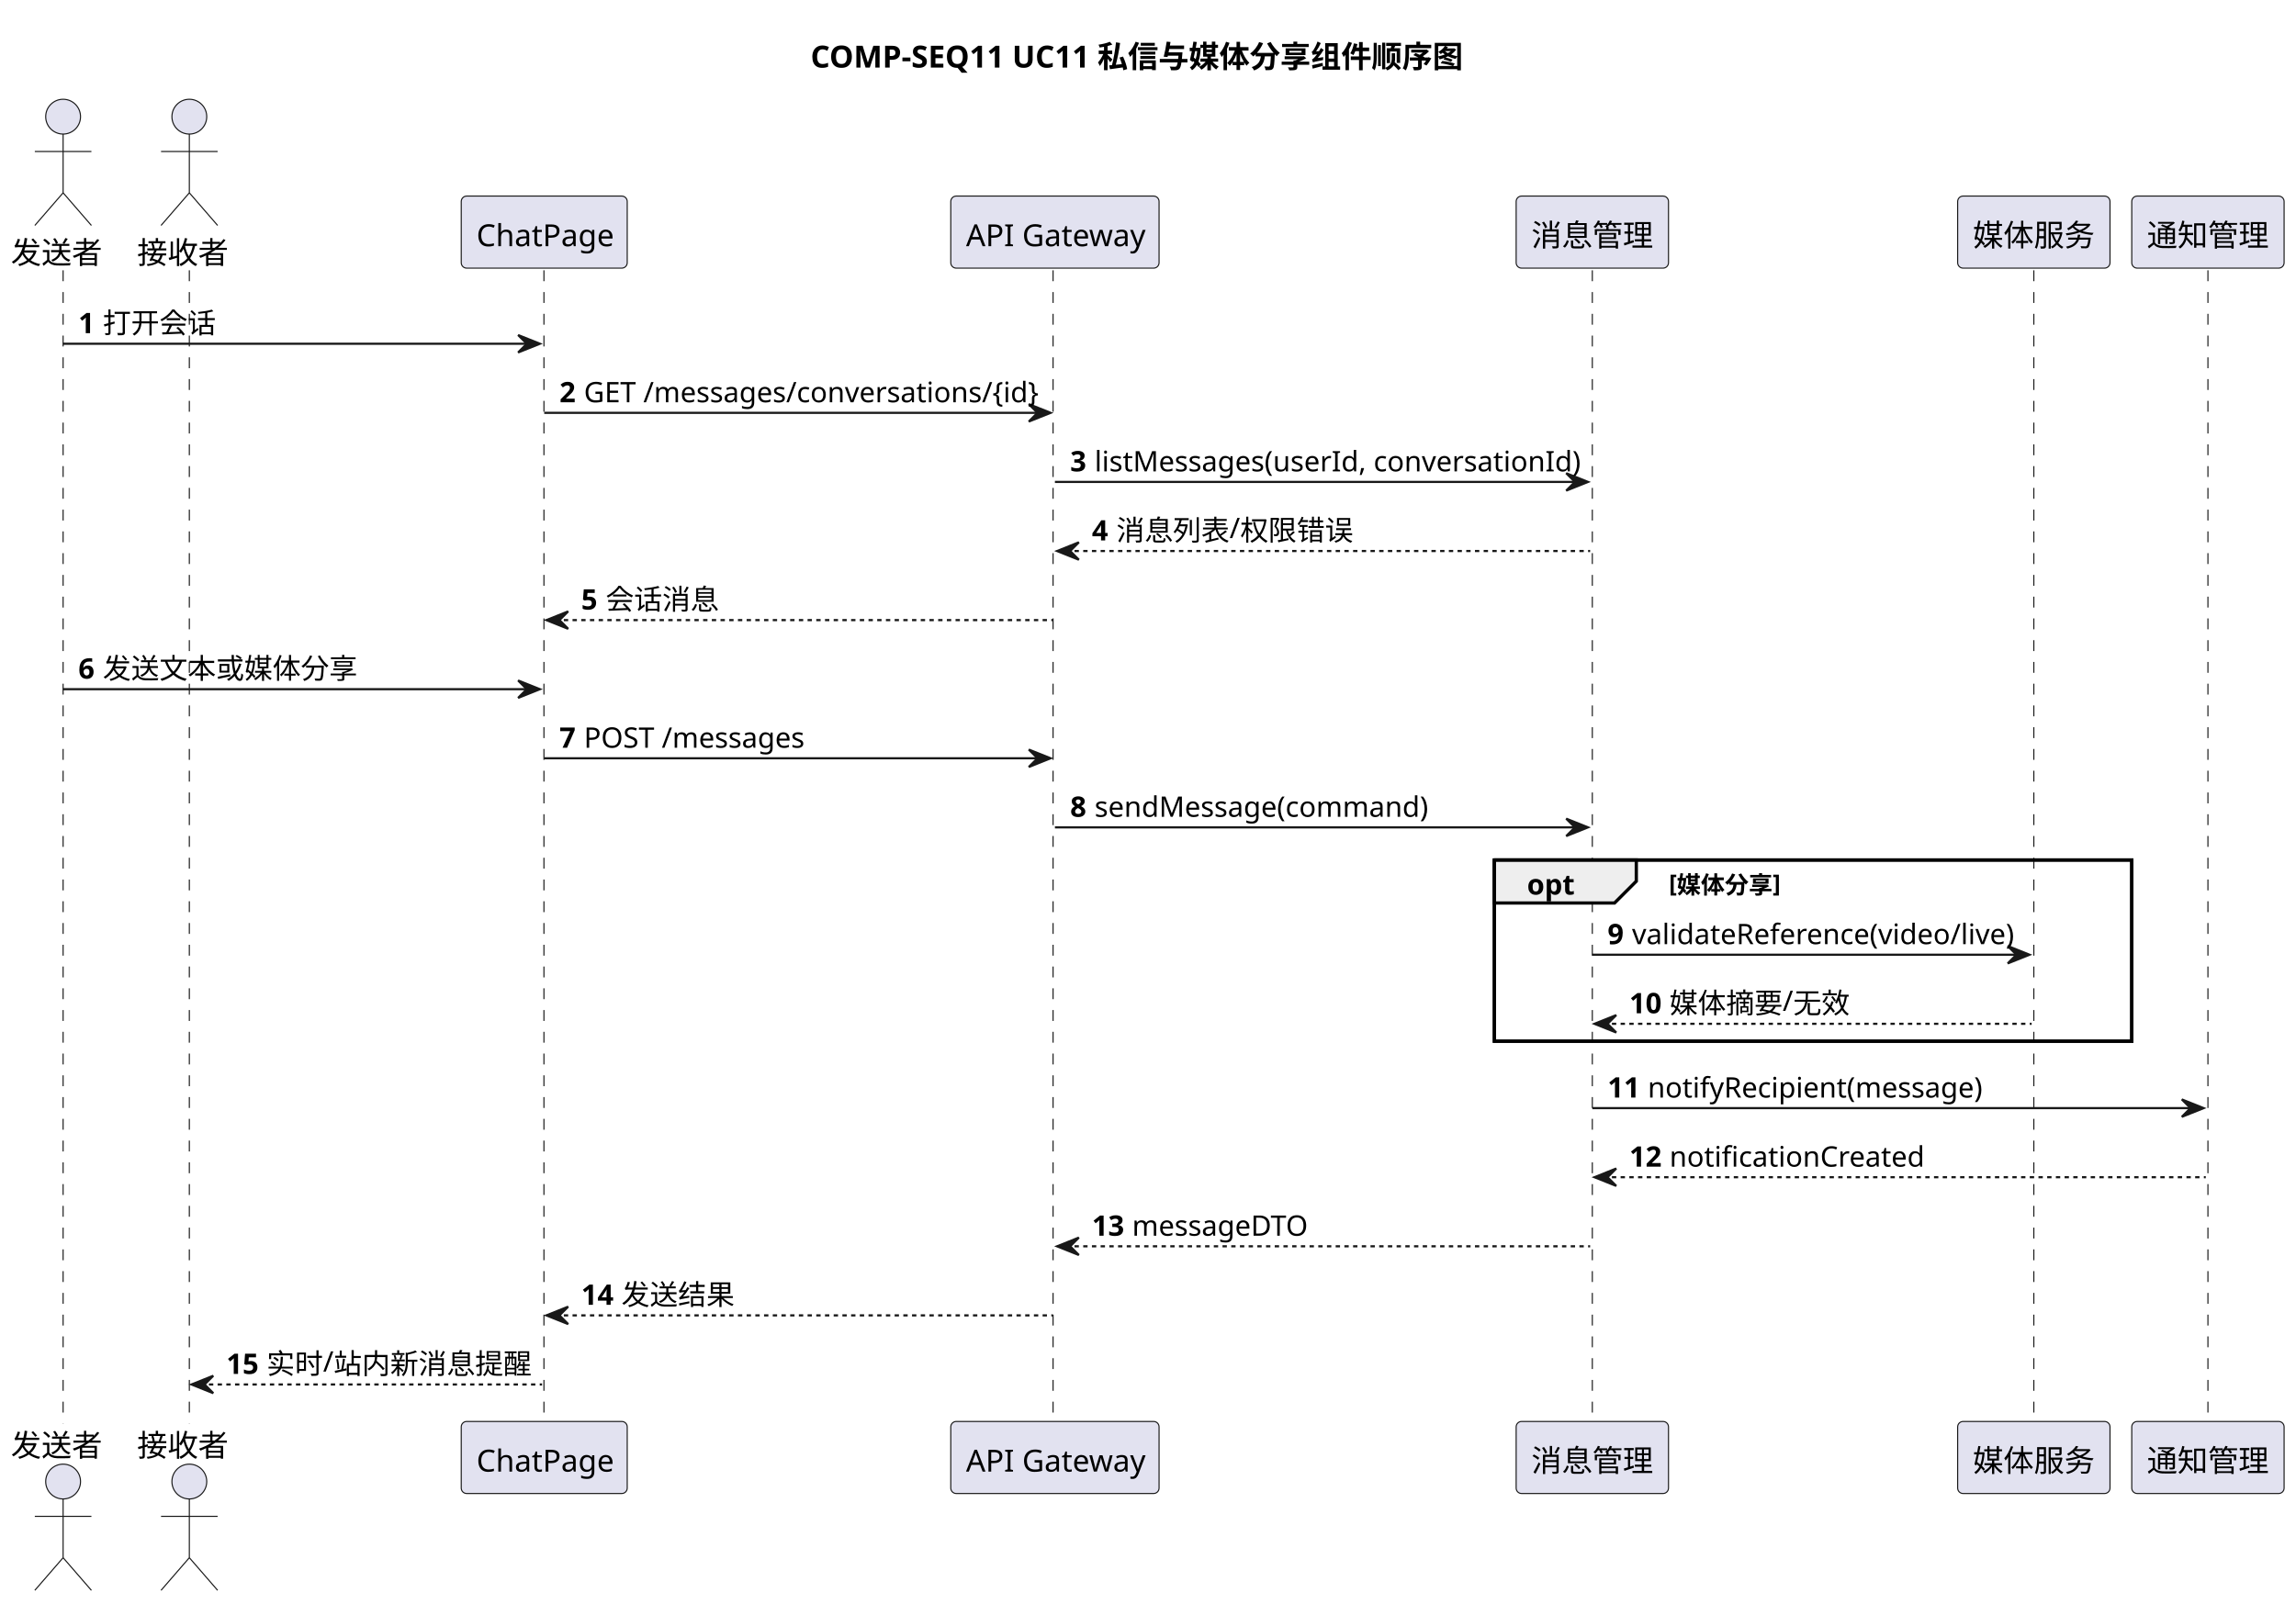
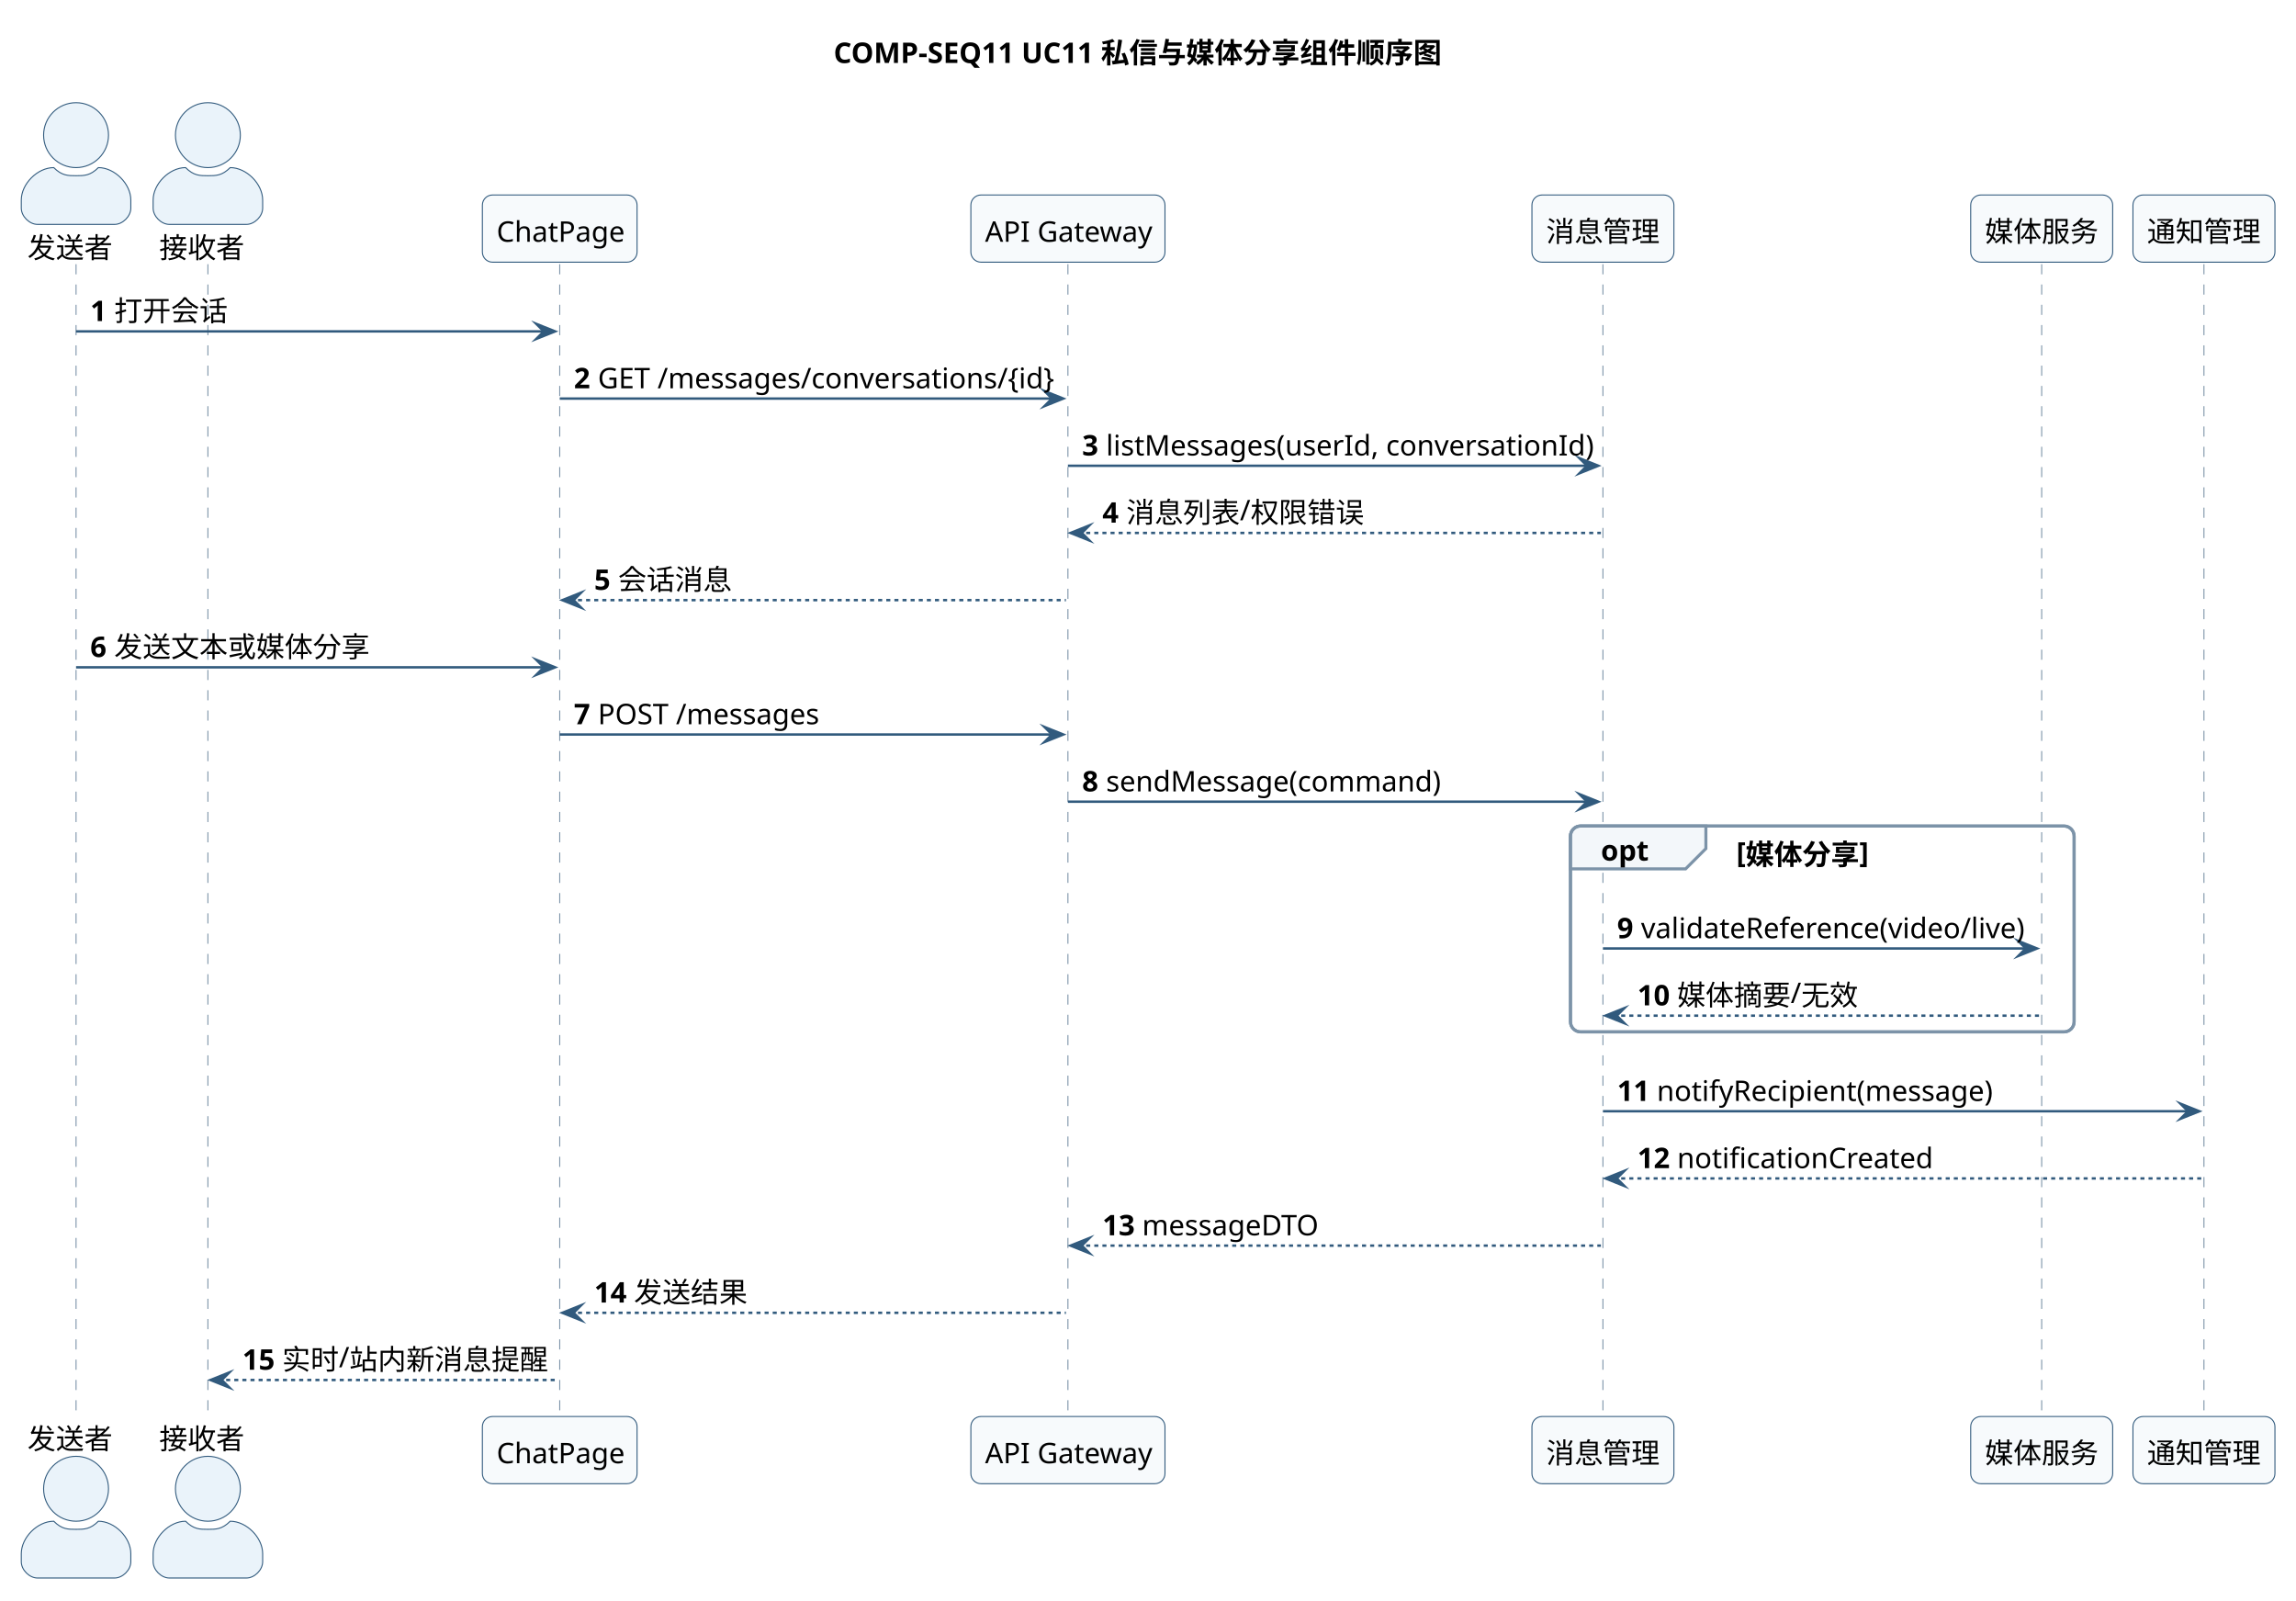
- <svg xmlns="http://www.w3.org/2000/svg" contentStyleType="text/css" height="737px" preserveAspectRatio="none" style="width:1055px;height:737px;background:#FFFFFF;" version="1.1" viewBox="0 0 1055 737" width="1055px" zoomAndPan="magnify">
+ <svg xmlns="http://www.w3.org/2000/svg" version="1.1" data-diagram-type="SEQUENCE" style="width:1132px;height:789px;background:#FFFFFF;" width="1132px" height="789px" viewBox="0 0 1132 789" zoomAndPan="magnify" preserveAspectRatio="none" contentStyleType="text/css">
  <defs />
-   <g>
-     <text fill="#000000" font-family="sans-serif" font-size="14" font-weight="bold" lengthAdjust="spacing" textLength="308.622" x="372.456" y="31.044">COMP-SEQ11 UC11 私信与媒体分享组件顺序图</text>
-     <rect fill="none" height="83.286" style="stroke:#000000;stroke-width:1.5;" width="292.872" x="686.663" y="395.275" />
-     <line style="stroke:#181818;stroke-width:0.5;stroke-dasharray:5.0,5.0;" x1="29" x2="29" y1="124.24" y2="654.333" />
-     <line style="stroke:#181818;stroke-width:0.5;stroke-dasharray:5.0,5.0;" x1="87" x2="87" y1="124.24" y2="654.333" />
-     <line style="stroke:#181818;stroke-width:0.5;stroke-dasharray:5.0,5.0;" x1="249.938" x2="249.938" y1="124.24" y2="654.333" />
-     <line style="stroke:#181818;stroke-width:0.5;stroke-dasharray:5.0,5.0;" x1="483.881" x2="483.881" y1="124.24" y2="654.333" />
-     <line style="stroke:#181818;stroke-width:0.5;stroke-dasharray:5.0,5.0;" x1="731.663" x2="731.663" y1="124.24" y2="654.333" />
-     <line style="stroke:#181818;stroke-width:0.5;stroke-dasharray:5.0,5.0;" x1="934.535" x2="934.535" y1="124.24" y2="654.333" />
-     <line style="stroke:#181818;stroke-width:0.5;stroke-dasharray:5.0,5.0;" x1="1014.535" x2="1014.535" y1="124.24" y2="654.333" />
-     <text fill="#000000" font-family="sans-serif" font-size="14" lengthAdjust="spacing" textLength="42" x="5" y="121.164">发送者</text>
-     <ellipse cx="29" cy="53.62" fill="#E2E2F0" rx="8" ry="8" style="stroke:#181818;stroke-width:0.5;" />
-     <path d="M29,61.62 L29,88.62 M16,69.62 L42,69.62 M29,88.62 L16,103.62 M29,88.62 L42,103.62 " fill="none" style="stroke:#181818;stroke-width:0.5;" />
-     <text fill="#000000" font-family="sans-serif" font-size="14" lengthAdjust="spacing" textLength="42" x="5" y="669.377">发送者</text>
-     <ellipse cx="29" cy="680.954" fill="#E2E2F0" rx="8" ry="8" style="stroke:#181818;stroke-width:0.5;" />
-     <path d="M29,688.954 L29,715.954 M16,696.954 L42,696.954 M29,715.954 L16,730.954 M29,715.954 L42,730.954 " fill="none" style="stroke:#181818;stroke-width:0.5;" />
-     <text fill="#000000" font-family="sans-serif" font-size="14" lengthAdjust="spacing" textLength="42" x="63" y="121.164">接收者</text>
-     <ellipse cx="87" cy="53.62" fill="#E2E2F0" rx="8" ry="8" style="stroke:#181818;stroke-width:0.5;" />
-     <path d="M87,61.62 L87,88.62 M74,69.62 L100,69.62 M87,88.62 L74,103.62 M87,88.62 L100,103.62 " fill="none" style="stroke:#181818;stroke-width:0.5;" />
-     <text fill="#000000" font-family="sans-serif" font-size="14" lengthAdjust="spacing" textLength="42" x="63" y="669.377">接收者</text>
-     <ellipse cx="87" cy="680.954" fill="#E2E2F0" rx="8" ry="8" style="stroke:#181818;stroke-width:0.5;" />
-     <path d="M87,688.954 L87,715.954 M74,696.954 L100,696.954 M87,715.954 L74,730.954 M87,715.954 L100,730.954 " fill="none" style="stroke:#181818;stroke-width:0.5;" />
-     <rect fill="#E2E2F0" height="33.12" rx="2.5" ry="2.5" style="stroke:#181818;stroke-width:0.5;" width="76.269" x="211.938" y="90.12" />
-     <text fill="#000000" font-family="sans-serif" font-size="14" lengthAdjust="spacing" textLength="62.269" x="218.938" y="113.164">ChatPage</text>
-     <rect fill="#E2E2F0" height="33.12" rx="2.5" ry="2.5" style="stroke:#181818;stroke-width:0.5;" width="76.269" x="211.938" y="653.333" />
-     <text fill="#000000" font-family="sans-serif" font-size="14" lengthAdjust="spacing" textLength="62.269" x="218.938" y="676.377">ChatPage</text>
-     <rect fill="#E2E2F0" height="33.12" rx="2.5" ry="2.5" style="stroke:#181818;stroke-width:0.5;" width="95.703" x="436.881" y="90.12" />
-     <text fill="#000000" font-family="sans-serif" font-size="14" lengthAdjust="spacing" textLength="81.703" x="443.881" y="113.164">API Gateway</text>
-     <rect fill="#E2E2F0" height="33.12" rx="2.5" ry="2.5" style="stroke:#181818;stroke-width:0.5;" width="95.703" x="436.881" y="653.333" />
-     <text fill="#000000" font-family="sans-serif" font-size="14" lengthAdjust="spacing" textLength="81.703" x="443.881" y="676.377">API Gateway</text>
-     <rect fill="#E2E2F0" height="33.12" rx="2.5" ry="2.5" style="stroke:#181818;stroke-width:0.5;" width="70" x="696.663" y="90.12" />
-     <text fill="#000000" font-family="sans-serif" font-size="14" lengthAdjust="spacing" textLength="56" x="703.663" y="113.164">消息管理</text>
-     <rect fill="#E2E2F0" height="33.12" rx="2.5" ry="2.5" style="stroke:#181818;stroke-width:0.5;" width="70" x="696.663" y="653.333" />
-     <text fill="#000000" font-family="sans-serif" font-size="14" lengthAdjust="spacing" textLength="56" x="703.663" y="676.377">消息管理</text>
-     <rect fill="#E2E2F0" height="33.12" rx="2.5" ry="2.5" style="stroke:#181818;stroke-width:0.5;" width="70" x="899.535" y="90.12" />
-     <text fill="#000000" font-family="sans-serif" font-size="14" lengthAdjust="spacing" textLength="56" x="906.535" y="113.164">媒体服务</text>
-     <rect fill="#E2E2F0" height="33.12" rx="2.5" ry="2.5" style="stroke:#181818;stroke-width:0.5;" width="70" x="899.535" y="653.333" />
-     <text fill="#000000" font-family="sans-serif" font-size="14" lengthAdjust="spacing" textLength="56" x="906.535" y="676.377">媒体服务</text>
-     <rect fill="#E2E2F0" height="33.12" rx="2.5" ry="2.5" style="stroke:#181818;stroke-width:0.5;" width="70" x="979.535" y="90.12" />
-     <text fill="#000000" font-family="sans-serif" font-size="14" lengthAdjust="spacing" textLength="56" x="986.535" y="113.164">通知管理</text>
-     <rect fill="#E2E2F0" height="33.12" rx="2.5" ry="2.5" style="stroke:#181818;stroke-width:0.5;" width="70" x="979.535" y="653.333" />
-     <text fill="#000000" font-family="sans-serif" font-size="14" lengthAdjust="spacing" textLength="56" x="986.535" y="676.377">通知管理</text>
-     <polygon fill="#181818" points="238.072,153.995,248.072,157.995,238.072,161.995,242.072,157.995" style="stroke:#181818;stroke-width:1.0;" />
-     <line style="stroke:#181818;stroke-width:1.0;" x1="29" x2="244.072" y1="157.995" y2="157.995" />
-     <text fill="#000000" font-family="sans-serif" font-size="13" font-weight="bold" lengthAdjust="spacing" textLength="7.23" x="36" y="153.138">1</text>
-     <text fill="#000000" font-family="sans-serif" font-size="13" lengthAdjust="spacing" textLength="52" x="47.23" y="153.138">打开会话</text>
-     <polygon fill="#181818" points="472.732,185.749,482.732,189.749,472.732,193.749,476.732,189.749" style="stroke:#181818;stroke-width:1.0;" />
-     <line style="stroke:#181818;stroke-width:1.0;" x1="250.072" x2="478.732" y1="189.749" y2="189.749" />
-     <text fill="#000000" font-family="sans-serif" font-size="13" font-weight="bold" lengthAdjust="spacing" textLength="7.23" x="257.072" y="184.893">2</text>
-     <text fill="#000000" font-family="sans-serif" font-size="13" lengthAdjust="spacing" textLength="199.431" x="268.302" y="184.893">GET /messages/conversations/{id}</text>
-     <polygon fill="#181818" points="719.663,217.503,729.663,221.503,719.663,225.503,723.663,221.503" style="stroke:#181818;stroke-width:1.0;" />
-     <line style="stroke:#181818;stroke-width:1.0;" x1="484.732" x2="725.663" y1="221.503" y2="221.503" />
-     <text fill="#000000" font-family="sans-serif" font-size="13" font-weight="bold" lengthAdjust="spacing" textLength="7.23" x="491.732" y="216.647">3</text>
-     <text fill="#000000" font-family="sans-serif" font-size="13" lengthAdjust="spacing" textLength="211.701" x="502.962" y="216.647">listMessages(userId, conversationId)</text>
-     <polygon fill="#181818" points="495.732,249.258,485.732,253.258,495.732,257.258,491.732,253.258" style="stroke:#181818;stroke-width:1.0;" />
-     <line style="stroke:#181818;stroke-width:1.0;stroke-dasharray:2.0,2.0;" x1="489.732" x2="730.663" y1="253.258" y2="253.258" />
-     <text fill="#000000" font-family="sans-serif" font-size="13" font-weight="bold" lengthAdjust="spacing" textLength="7.23" x="501.732" y="248.401">4</text>
-     <text fill="#000000" font-family="sans-serif" font-size="13" lengthAdjust="spacing" textLength="107.612" x="512.962" y="248.401">消息列表/权限错误</text>
-     <polygon fill="#181818" points="261.072,281.012,251.072,285.012,261.072,289.012,257.072,285.012" style="stroke:#181818;stroke-width:1.0;" />
-     <line style="stroke:#181818;stroke-width:1.0;stroke-dasharray:2.0,2.0;" x1="255.072" x2="483.732" y1="285.012" y2="285.012" />
-     <text fill="#000000" font-family="sans-serif" font-size="13" font-weight="bold" lengthAdjust="spacing" textLength="7.23" x="267.072" y="280.156">5</text>
-     <text fill="#000000" font-family="sans-serif" font-size="13" lengthAdjust="spacing" textLength="52" x="278.302" y="280.156">会话消息</text>
-     <polygon fill="#181818" points="238.072,312.767,248.072,316.767,238.072,320.767,242.072,316.767" style="stroke:#181818;stroke-width:1.0;" />
-     <line style="stroke:#181818;stroke-width:1.0;" x1="29" x2="244.072" y1="316.767" y2="316.767" />
-     <text fill="#000000" font-family="sans-serif" font-size="13" font-weight="bold" lengthAdjust="spacing" textLength="7.23" x="36" y="311.91">6</text>
-     <text fill="#000000" font-family="sans-serif" font-size="13" lengthAdjust="spacing" textLength="117" x="47.23" y="311.91">发送文本或媒体分享</text>
-     <polygon fill="#181818" points="472.732,344.521,482.732,348.521,472.732,352.521,476.732,348.521" style="stroke:#181818;stroke-width:1.0;" />
-     <line style="stroke:#181818;stroke-width:1.0;" x1="250.072" x2="478.732" y1="348.521" y2="348.521" />
-     <text fill="#000000" font-family="sans-serif" font-size="13" font-weight="bold" lengthAdjust="spacing" textLength="7.23" x="257.072" y="343.665">7</text>
-     <text fill="#000000" font-family="sans-serif" font-size="13" lengthAdjust="spacing" textLength="101.867" x="268.302" y="343.665">POST /messages</text>
-     <polygon fill="#181818" points="719.663,376.275,729.663,380.275,719.663,384.275,723.663,380.275" style="stroke:#181818;stroke-width:1.0;" />
-     <line style="stroke:#181818;stroke-width:1.0;" x1="484.732" x2="725.663" y1="380.275" y2="380.275" />
-     <text fill="#000000" font-family="sans-serif" font-size="13" font-weight="bold" lengthAdjust="spacing" textLength="7.23" x="491.732" y="375.419">8</text>
-     <text fill="#000000" font-family="sans-serif" font-size="13" lengthAdjust="spacing" textLength="146.675" x="502.962" y="375.419">sendMessage(command)</text>
-     <path d="M686.663,395.275 L751.874,395.275 L751.874,405.03 L741.874,415.03 L686.663,415.03 L686.663,395.275 " fill="#EEEEEE" style="stroke:#000000;stroke-width:1.5;" />
-     <rect fill="none" height="83.286" style="stroke:#000000;stroke-width:1.5;" width="292.872" x="686.663" y="395.275" />
-     <text fill="#000000" font-family="sans-serif" font-size="13" font-weight="bold" lengthAdjust="spacing" textLength="20.211" x="701.663" y="411.173">opt</text>
-     <text fill="#000000" font-family="sans-serif" font-size="11" font-weight="bold" lengthAdjust="spacing" textLength="52.701" x="766.874" y="409.881">[媒体分享]</text>
-     <polygon fill="#181818" points="922.535,434.807,932.535,438.807,922.535,442.807,926.535,438.807" style="stroke:#181818;stroke-width:1.0;" />
-     <line style="stroke:#181818;stroke-width:1.0;" x1="731.663" x2="928.535" y1="438.807" y2="438.807" />
-     <text fill="#000000" font-family="sans-serif" font-size="13" font-weight="bold" lengthAdjust="spacing" textLength="7.23" x="738.663" y="433.951">9</text>
-     <text fill="#000000" font-family="sans-serif" font-size="13" lengthAdjust="spacing" textLength="167.642" x="749.893" y="433.951">validateReference(video/live)</text>
-     <polygon fill="#181818" points="742.663,466.562,732.663,470.562,742.663,474.562,738.663,470.562" style="stroke:#181818;stroke-width:1.0;" />
-     <line style="stroke:#181818;stroke-width:1.0;stroke-dasharray:2.0,2.0;" x1="736.663" x2="933.535" y1="470.562" y2="470.562" />
-     <text fill="#000000" font-family="sans-serif" font-size="13" font-weight="bold" lengthAdjust="spacing" textLength="14.46" x="748.663" y="465.705">10</text>
-     <text fill="#000000" font-family="sans-serif" font-size="13" lengthAdjust="spacing" textLength="81.612" x="767.123" y="465.705">媒体摘要/无效</text>
-     <polygon fill="#181818" points="1002.535,505.316,1012.535,509.316,1002.535,513.316,1006.535,509.316" style="stroke:#181818;stroke-width:1.0;" />
-     <line style="stroke:#181818;stroke-width:1.0;" x1="731.663" x2="1008.535" y1="509.316" y2="509.316" />
-     <text fill="#000000" font-family="sans-serif" font-size="13" font-weight="bold" lengthAdjust="spacing" textLength="14.46" x="738.663" y="504.459">11</text>
-     <text fill="#000000" font-family="sans-serif" font-size="13" lengthAdjust="spacing" textLength="146.675" x="757.123" y="504.459">notifyRecipient(message)</text>
-     <polygon fill="#181818" points="742.663,537.07,732.663,541.07,742.663,545.07,738.663,541.07" style="stroke:#181818;stroke-width:1.0;" />
-     <line style="stroke:#181818;stroke-width:1.0;stroke-dasharray:2.0,2.0;" x1="736.663" x2="1013.535" y1="541.07" y2="541.07" />
-     <text fill="#000000" font-family="sans-serif" font-size="13" font-weight="bold" lengthAdjust="spacing" textLength="14.46" x="748.663" y="536.214">12</text>
-     <text fill="#000000" font-family="sans-serif" font-size="13" lengthAdjust="spacing" textLength="108.399" x="767.123" y="536.214">notificationCreated</text>
-     <polygon fill="#181818" points="495.732,568.825,485.732,572.825,495.732,576.825,491.732,572.825" style="stroke:#181818;stroke-width:1.0;" />
-     <line style="stroke:#181818;stroke-width:1.0;stroke-dasharray:2.0,2.0;" x1="489.732" x2="730.663" y1="572.825" y2="572.825" />
-     <text fill="#000000" font-family="sans-serif" font-size="13" font-weight="bold" lengthAdjust="spacing" textLength="14.46" x="501.732" y="567.968">13</text>
-     <text fill="#000000" font-family="sans-serif" font-size="13" lengthAdjust="spacing" textLength="80.19" x="520.192" y="567.968">messageDTO</text>
-     <polygon fill="#181818" points="261.072,600.579,251.072,604.579,261.072,608.579,257.072,604.579" style="stroke:#181818;stroke-width:1.0;" />
-     <line style="stroke:#181818;stroke-width:1.0;stroke-dasharray:2.0,2.0;" x1="255.072" x2="483.732" y1="604.579" y2="604.579" />
-     <text fill="#000000" font-family="sans-serif" font-size="13" font-weight="bold" lengthAdjust="spacing" textLength="14.46" x="267.072" y="599.723">14</text>
-     <text fill="#000000" font-family="sans-serif" font-size="13" lengthAdjust="spacing" textLength="52" x="285.532" y="599.723">发送结果</text>
-     <polygon fill="#181818" points="98,632.333,88,636.333,98,640.333,94,636.333" style="stroke:#181818;stroke-width:1.0;" />
-     <line style="stroke:#181818;stroke-width:1.0;stroke-dasharray:2.0,2.0;" x1="92" x2="249.072" y1="636.333" y2="636.333" />
-     <text fill="#000000" font-family="sans-serif" font-size="13" font-weight="bold" lengthAdjust="spacing" textLength="14.46" x="104" y="631.477">15</text>
-     <text fill="#000000" font-family="sans-serif" font-size="13" lengthAdjust="spacing" textLength="120.612" x="122.46" y="631.477">实时/站内新消息提醒</text>
+   <g font-family="sans-serif" lengthAdjust="spacing">
+     <g class="title" data-source-line="2">
+       <text x="410.996" y="31.044" fill="#000" font-size="14" textLength="308.622" font-weight="700">COMP-SEQ11 UC11 私信与媒体分享组件顺序图</text>
+     </g>
+     <rect x="774.291" y="407.201" width="248.323" height="101.48" fill="none" style="stroke:#7C93A8;stroke-width:1.5;" rx="5" ry="5" />
+     <g>
+       <rect x="34" y="130.24" width="8" height="568.042" fill="#000" fill-opacity="0" />
+       <line x1="37.5" y1="130.24" x2="37.5" y2="698.282" style="stroke:#7C93A8;stroke-width:0.5;stroke-dasharray:5,5;" />
+     </g>
+     <g>
+       <rect x="99" y="130.24" width="8" height="568.042" fill="#000" fill-opacity="0" />
+       <line x1="102.5" y1="130.24" x2="102.5" y2="698.282" style="stroke:#7C93A8;stroke-width:0.5;stroke-dasharray:5,5;" />
+     </g>
+     <g>
+       <rect x="272.462" y="130.24" width="8" height="568.042" fill="#000" fill-opacity="0" />
+       <line x1="275.962" y1="130.24" x2="275.962" y2="698.282" style="stroke:#7C93A8;stroke-width:0.5;stroke-dasharray:5,5;" />
+     </g>
+     <g>
+       <rect x="523.02" y="130.24" width="8" height="568.042" fill="#000" fill-opacity="0" />
+       <line x1="526.52" y1="130.24" x2="526.52" y2="698.282" style="stroke:#7C93A8;stroke-width:0.5;stroke-dasharray:5,5;" />
+     </g>
+     <g>
+       <rect x="786.791" y="130.24" width="8" height="568.042" fill="#000" fill-opacity="0" />
+       <line x1="790.291" y1="130.24" x2="790.291" y2="698.282" style="stroke:#7C93A8;stroke-width:0.5;stroke-dasharray:5,5;" />
+     </g>
+     <g>
+       <rect x="1003.114" y="130.24" width="8" height="568.042" fill="#000" fill-opacity="0" />
+       <line x1="1006.614" y1="130.24" x2="1006.614" y2="698.282" style="stroke:#7C93A8;stroke-width:0.5;stroke-dasharray:5,5;" />
+     </g>
+     <g>
+       <rect x="1083.114" y="130.24" width="8" height="568.042" fill="#000" fill-opacity="0" />
+       <line x1="1086.614" y1="130.24" x2="1086.614" y2="698.282" style="stroke:#7C93A8;stroke-width:0.5;stroke-dasharray:5,5;" />
+     </g>
+     <text x="13.5" y="127.164" fill="#000" font-size="14" textLength="42">发送者</text>
+     <ellipse cx="37.5" cy="66.62" rx="16" ry="16" fill="#EAF3FA" style="stroke:#315A7D;stroke-width:0.5;" />
+     <path d="M37.5,86.62 C41.5,86.62 44.5,86.62 48.5,82.62 C56.5,82.62 64.5,90.62 64.5,98.62 L64.5,102.62 C64.5,106.62 60.5,110.62 56.5,110.62 L18.5,110.62 C14.5,110.62 10.5,106.62 10.5,102.62 L10.5,98.62 C10.5,90.62 18.5,82.62 26.5,82.62 C30.5,86.62 33.5,86.62 37.5,86.62" style="stroke:#315A7D;stroke-width:0.5;" fill="#EAF3FA" />
+     <text x="78.5" y="127.164" fill="#000" font-size="14" textLength="42">接收者</text>
+     <ellipse cx="102.5" cy="66.62" rx="16" ry="16" fill="#EAF3FA" style="stroke:#315A7D;stroke-width:0.5;" />
+     <path d="M102.5,86.62 C106.5,86.62 109.5,86.62 113.5,82.62 C121.5,82.62 129.5,90.62 129.5,98.62 L129.5,102.62 C129.5,106.62 125.5,110.62 121.5,110.62 L83.5,110.62 C79.5,110.62 75.5,106.62 75.5,102.62 L75.5,98.62 C75.5,90.62 83.5,82.62 91.5,82.62 C95.5,86.62 98.5,86.62 102.5,86.62" style="stroke:#315A7D;stroke-width:0.5;" fill="#EAF3FA" />
+     <rect x="237.828" y="96.12" width="76.269" height="33.12" fill="#F7FAFC" style="stroke:#315A7D;stroke-width:0.5;" rx="5" ry="5" />
+     <text x="244.828" y="119.164" fill="#000" font-size="14" textLength="62.269">ChatPage</text>
+     <rect x="478.668" y="96.12" width="95.703" height="33.12" fill="#F7FAFC" style="stroke:#315A7D;stroke-width:0.5;" rx="5" ry="5" />
+     <text x="485.668" y="119.164" fill="#000" font-size="14" textLength="81.703">API Gateway</text>
+     <rect x="755.291" y="96.12" width="70" height="33.12" fill="#F7FAFC" style="stroke:#315A7D;stroke-width:0.5;" rx="5" ry="5" />
+     <text x="762.291" y="119.164" fill="#000" font-size="14" textLength="56">消息管理</text>
+     <rect x="971.614" y="96.12" width="70" height="33.12" fill="#F7FAFC" style="stroke:#315A7D;stroke-width:0.5;" rx="5" ry="5" />
+     <text x="978.614" y="119.164" fill="#000" font-size="14" textLength="56">媒体服务</text>
+     <rect x="1051.614" y="96.12" width="70" height="33.12" fill="#F7FAFC" style="stroke:#315A7D;stroke-width:0.5;" rx="5" ry="5" />
+     <text x="1058.614" y="119.164" fill="#000" font-size="14" textLength="56">通知管理</text>
+     <text x="13.5" y="714.326" fill="#000" font-size="14" textLength="42">发送者</text>
+     <ellipse cx="37.5" cy="733.902" rx="16" ry="16" fill="#EAF3FA" style="stroke:#315A7D;stroke-width:0.5;" />
+     <path d="M37.5,753.902 C41.5,753.902 44.5,753.902 48.5,749.902 C56.5,749.902 64.5,757.902 64.5,765.902 L64.5,769.902 C64.5,773.902 60.5,777.902 56.5,777.902 L18.5,777.902 C14.5,777.902 10.5,773.902 10.5,769.902 L10.5,765.902 C10.5,757.902 18.5,749.902 26.5,749.902 C30.5,753.902 33.5,753.902 37.5,753.902" style="stroke:#315A7D;stroke-width:0.5;" fill="#EAF3FA" />
+     <text x="78.5" y="714.326" fill="#000" font-size="14" textLength="42">接收者</text>
+     <ellipse cx="102.5" cy="733.902" rx="16" ry="16" fill="#EAF3FA" style="stroke:#315A7D;stroke-width:0.5;" />
+     <path d="M102.5,753.902 C106.5,753.902 109.5,753.902 113.5,749.902 C121.5,749.902 129.5,757.902 129.5,765.902 L129.5,769.902 C129.5,773.902 125.5,777.902 121.5,777.902 L83.5,777.902 C79.5,777.902 75.5,773.902 75.5,769.902 L75.5,765.902 C75.5,757.902 83.5,749.902 91.5,749.902 C95.5,753.902 98.5,753.902 102.5,753.902" style="stroke:#315A7D;stroke-width:0.5;" fill="#EAF3FA" />
+     <rect x="237.828" y="698.282" width="76.269" height="33.12" fill="#F7FAFC" style="stroke:#315A7D;stroke-width:0.5;" rx="5" ry="5" />
+     <text x="244.828" y="721.326" fill="#000" font-size="14" textLength="62.269">ChatPage</text>
+     <rect x="478.668" y="698.282" width="95.703" height="33.12" fill="#F7FAFC" style="stroke:#315A7D;stroke-width:0.5;" rx="5" ry="5" />
+     <text x="485.668" y="721.326" fill="#000" font-size="14" textLength="81.703">API Gateway</text>
+     <rect x="755.291" y="698.282" width="70" height="33.12" fill="#F7FAFC" style="stroke:#315A7D;stroke-width:0.5;" rx="5" ry="5" />
+     <text x="762.291" y="721.326" fill="#000" font-size="14" textLength="56">消息管理</text>
+     <rect x="971.614" y="698.282" width="70" height="33.12" fill="#F7FAFC" style="stroke:#315A7D;stroke-width:0.5;" rx="5" ry="5" />
+     <text x="978.614" y="721.326" fill="#000" font-size="14" textLength="56">媒体服务</text>
+     <rect x="1051.614" y="698.282" width="70" height="33.12" fill="#F7FAFC" style="stroke:#315A7D;stroke-width:0.5;" rx="5" ry="5" />
+     <text x="1058.614" y="721.326" fill="#000" font-size="14" textLength="56">通知管理</text>
+     <polygon points="263.962,159.36,273.962,163.36,263.962,167.36,267.962,163.36" fill="#315A7D" style="stroke:#315A7D;stroke-width:1;stroke-linejoin:miter;stroke-miterlimit:10;" />
+     <line x1="37.5" y1="163.36" x2="269.962" y2="163.36" style="stroke:#315A7D;stroke-width:1.2;" />
+     <text x="44.5" y="158.284" fill="#000" font-size="14" font-weight="700">1</text>
+     <text x="56.286" y="158.284" fill="#000" font-size="14" textLength="56">打开会话</text>
+     <polygon points="514.52,192.48,524.52,196.48,514.52,200.48,518.52,196.48" fill="#315A7D" style="stroke:#315A7D;stroke-width:1;stroke-linejoin:miter;stroke-miterlimit:10;" />
+     <line x1="275.962" y1="196.48" x2="520.52" y2="196.48" style="stroke:#315A7D;stroke-width:1.2;" />
+     <text x="282.962" y="191.404" fill="#000" font-size="14" font-weight="700">2</text>
+     <text x="294.748" y="191.404" fill="#000" font-size="14" textLength="214.771">GET /messages/conversations/{id}</text>
+     <polygon points="778.291,225.601,788.291,229.601,778.291,233.601,782.291,229.601" fill="#315A7D" style="stroke:#315A7D;stroke-width:1;stroke-linejoin:miter;stroke-miterlimit:10;" />
+     <line x1="526.52" y1="229.601" x2="784.291" y2="229.601" style="stroke:#315A7D;stroke-width:1.2;" />
+     <text x="533.52" y="224.524" fill="#000" font-size="14" font-weight="700">3</text>
+     <text x="545.306" y="224.524" fill="#000" font-size="14" textLength="227.985">listMessages(userId, conversationId)</text>
+     <polygon points="537.52,258.721,527.52,262.721,537.52,266.721,533.52,262.721" fill="#315A7D" style="stroke:#315A7D;stroke-width:1;stroke-linejoin:miter;stroke-miterlimit:10;" />
+     <line x1="531.52" y1="262.721" x2="789.291" y2="262.721" style="stroke:#315A7D;stroke-width:1.2;stroke-dasharray:2,2;" />
+     <text x="543.52" y="257.645" fill="#000" font-size="14" font-weight="700">4</text>
+     <text x="555.306" y="257.645" fill="#000" font-size="14" textLength="115.89">消息列表/权限错误</text>
+     <polygon points="286.962,291.841,276.962,295.841,286.962,299.841,282.962,295.841" fill="#315A7D" style="stroke:#315A7D;stroke-width:1;stroke-linejoin:miter;stroke-miterlimit:10;" />
+     <line x1="280.962" y1="295.841" x2="525.52" y2="295.841" style="stroke:#315A7D;stroke-width:1.2;stroke-dasharray:2,2;" />
+     <text x="292.962" y="290.765" fill="#000" font-size="14" font-weight="700">5</text>
+     <text x="304.748" y="290.765" fill="#000" font-size="14" textLength="56">会话消息</text>
+     <polygon points="263.962,324.961,273.962,328.961,263.962,332.961,267.962,328.961" fill="#315A7D" style="stroke:#315A7D;stroke-width:1;stroke-linejoin:miter;stroke-miterlimit:10;" />
+     <line x1="37.5" y1="328.961" x2="269.962" y2="328.961" style="stroke:#315A7D;stroke-width:1.2;" />
+     <text x="44.5" y="323.885" fill="#000" font-size="14" font-weight="700">6</text>
+     <text x="56.286" y="323.885" fill="#000" font-size="14" textLength="126">发送文本或媒体分享</text>
+     <polygon points="514.52,358.081,524.52,362.081,514.52,366.081,518.52,362.081" fill="#315A7D" style="stroke:#315A7D;stroke-width:1;stroke-linejoin:miter;stroke-miterlimit:10;" />
+     <line x1="275.962" y1="362.081" x2="520.52" y2="362.081" style="stroke:#315A7D;stroke-width:1.2;" />
+     <text x="282.962" y="357.005" fill="#000" font-size="14" font-weight="700">7</text>
+     <text x="294.748" y="357.005" fill="#000" font-size="14" textLength="109.703">POST /messages</text>
+     <polygon points="778.291,391.201,788.291,395.201,778.291,399.201,782.291,395.201" fill="#315A7D" style="stroke:#315A7D;stroke-width:1;stroke-linejoin:miter;stroke-miterlimit:10;" />
+     <line x1="526.52" y1="395.201" x2="784.291" y2="395.201" style="stroke:#315A7D;stroke-width:1.2;" />
+     <text x="533.52" y="390.125" fill="#000" font-size="14" font-weight="700">8</text>
+     <text x="545.306" y="390.125" fill="#000" font-size="14" textLength="157.958">sendMessage(command)</text>
+     <path d="M779.291,407.201 L841.057,407.201 L841.057,418.321 L831.057,428.321 L774.291,428.321 L774.291,412.201 A5,5 0 0 1 779.291,407.201" style="stroke:#7C93A8;stroke-width:1.5;" fill="#F3F7FA" />
+     <rect x="774.291" y="407.201" width="248.323" height="101.48" fill="none" style="stroke:#7C93A8;stroke-width:1.5;" rx="5" ry="5" />
+     <text x="789.291" y="424.245" fill="#000" font-size="14" textLength="21.766" font-weight="700">opt</text>
+     <text x="856.057" y="425.245" fill="#000" font-size="14" textLength="67.074" font-weight="700">[媒体分享]</text>
+     <polygon points="994.614,463.562,1004.614,467.562,994.614,471.562,998.614,467.562" fill="#315A7D" style="stroke:#315A7D;stroke-width:1;stroke-linejoin:miter;stroke-miterlimit:10;" />
+     <line x1="790.291" y1="467.562" x2="1000.614" y2="467.562" style="stroke:#315A7D;stroke-width:1.2;" />
+     <text x="797.291" y="462.485" fill="#000" font-size="14" font-weight="700">9</text>
+     <text x="809.077" y="462.485" fill="#000" font-size="14" textLength="180.537">validateReference(video/live)</text>
+     <polygon points="801.291,496.682,791.291,500.682,801.291,504.682,797.291,500.682" fill="#315A7D" style="stroke:#315A7D;stroke-width:1;stroke-linejoin:miter;stroke-miterlimit:10;" />
+     <line x1="795.291" y1="500.682" x2="1005.614" y2="500.682" style="stroke:#315A7D;stroke-width:1.2;stroke-dasharray:2,2;" />
+     <text x="807.291" y="495.605" fill="#000" font-size="14" textLength="15.572" font-weight="700">10</text>
+     <text x="826.863" y="495.605" fill="#000" font-size="14" textLength="87.89">媒体摘要/无效</text>
+     <polygon points="1074.614,543.802,1084.614,547.802,1074.614,551.802,1078.614,547.802" fill="#315A7D" style="stroke:#315A7D;stroke-width:1;stroke-linejoin:miter;stroke-miterlimit:10;" />
+     <line x1="790.291" y1="547.802" x2="1080.614" y2="547.802" style="stroke:#315A7D;stroke-width:1.2;" />
+     <text x="797.291" y="542.726" fill="#000" font-size="14" textLength="15.572" font-weight="700">11</text>
+     <text x="816.863" y="542.726" fill="#000" font-size="14" textLength="157.958">notifyRecipient(message)</text>
+     <polygon points="801.291,576.922,791.291,580.922,801.291,584.922,797.291,580.922" fill="#315A7D" style="stroke:#315A7D;stroke-width:1;stroke-linejoin:miter;stroke-miterlimit:10;" />
+     <line x1="795.291" y1="580.922" x2="1085.614" y2="580.922" style="stroke:#315A7D;stroke-width:1.2;stroke-dasharray:2,2;" />
+     <text x="807.291" y="575.846" fill="#000" font-size="14" textLength="15.572" font-weight="700">12</text>
+     <text x="826.863" y="575.846" fill="#000" font-size="14" textLength="116.737">notificationCreated</text>
+     <polygon points="537.52,610.042,527.52,614.042,537.52,618.042,533.52,614.042" fill="#315A7D" style="stroke:#315A7D;stroke-width:1;stroke-linejoin:miter;stroke-miterlimit:10;" />
+     <line x1="531.52" y1="614.042" x2="789.291" y2="614.042" style="stroke:#315A7D;stroke-width:1.2;stroke-dasharray:2,2;" />
+     <text x="543.52" y="608.966" fill="#000" font-size="14" textLength="15.572" font-weight="700">13</text>
+     <text x="563.092" y="608.966" fill="#000" font-size="14" textLength="86.358">messageDTO</text>
+     <polygon points="286.962,643.162,276.962,647.162,286.962,651.162,282.962,647.162" fill="#315A7D" style="stroke:#315A7D;stroke-width:1;stroke-linejoin:miter;stroke-miterlimit:10;" />
+     <line x1="280.962" y1="647.162" x2="525.52" y2="647.162" style="stroke:#315A7D;stroke-width:1.2;stroke-dasharray:2,2;" />
+     <text x="292.962" y="642.086" fill="#000" font-size="14" textLength="15.572" font-weight="700">14</text>
+     <text x="312.534" y="642.086" fill="#000" font-size="14" textLength="56">发送结果</text>
+     <polygon points="113.5,676.282,103.5,680.282,113.5,684.282,109.5,680.282" fill="#315A7D" style="stroke:#315A7D;stroke-width:1;stroke-linejoin:miter;stroke-miterlimit:10;" />
+     <line x1="107.5" y1="680.282" x2="274.962" y2="680.282" style="stroke:#315A7D;stroke-width:1.2;stroke-dasharray:2,2;" />
+     <text x="119.5" y="675.206" fill="#000" font-size="14" textLength="15.572" font-weight="700">15</text>
+     <text x="139.072" y="675.206" fill="#000" font-size="14" textLength="129.89">实时/站内新消息提醒</text>
  </g>
</svg>
